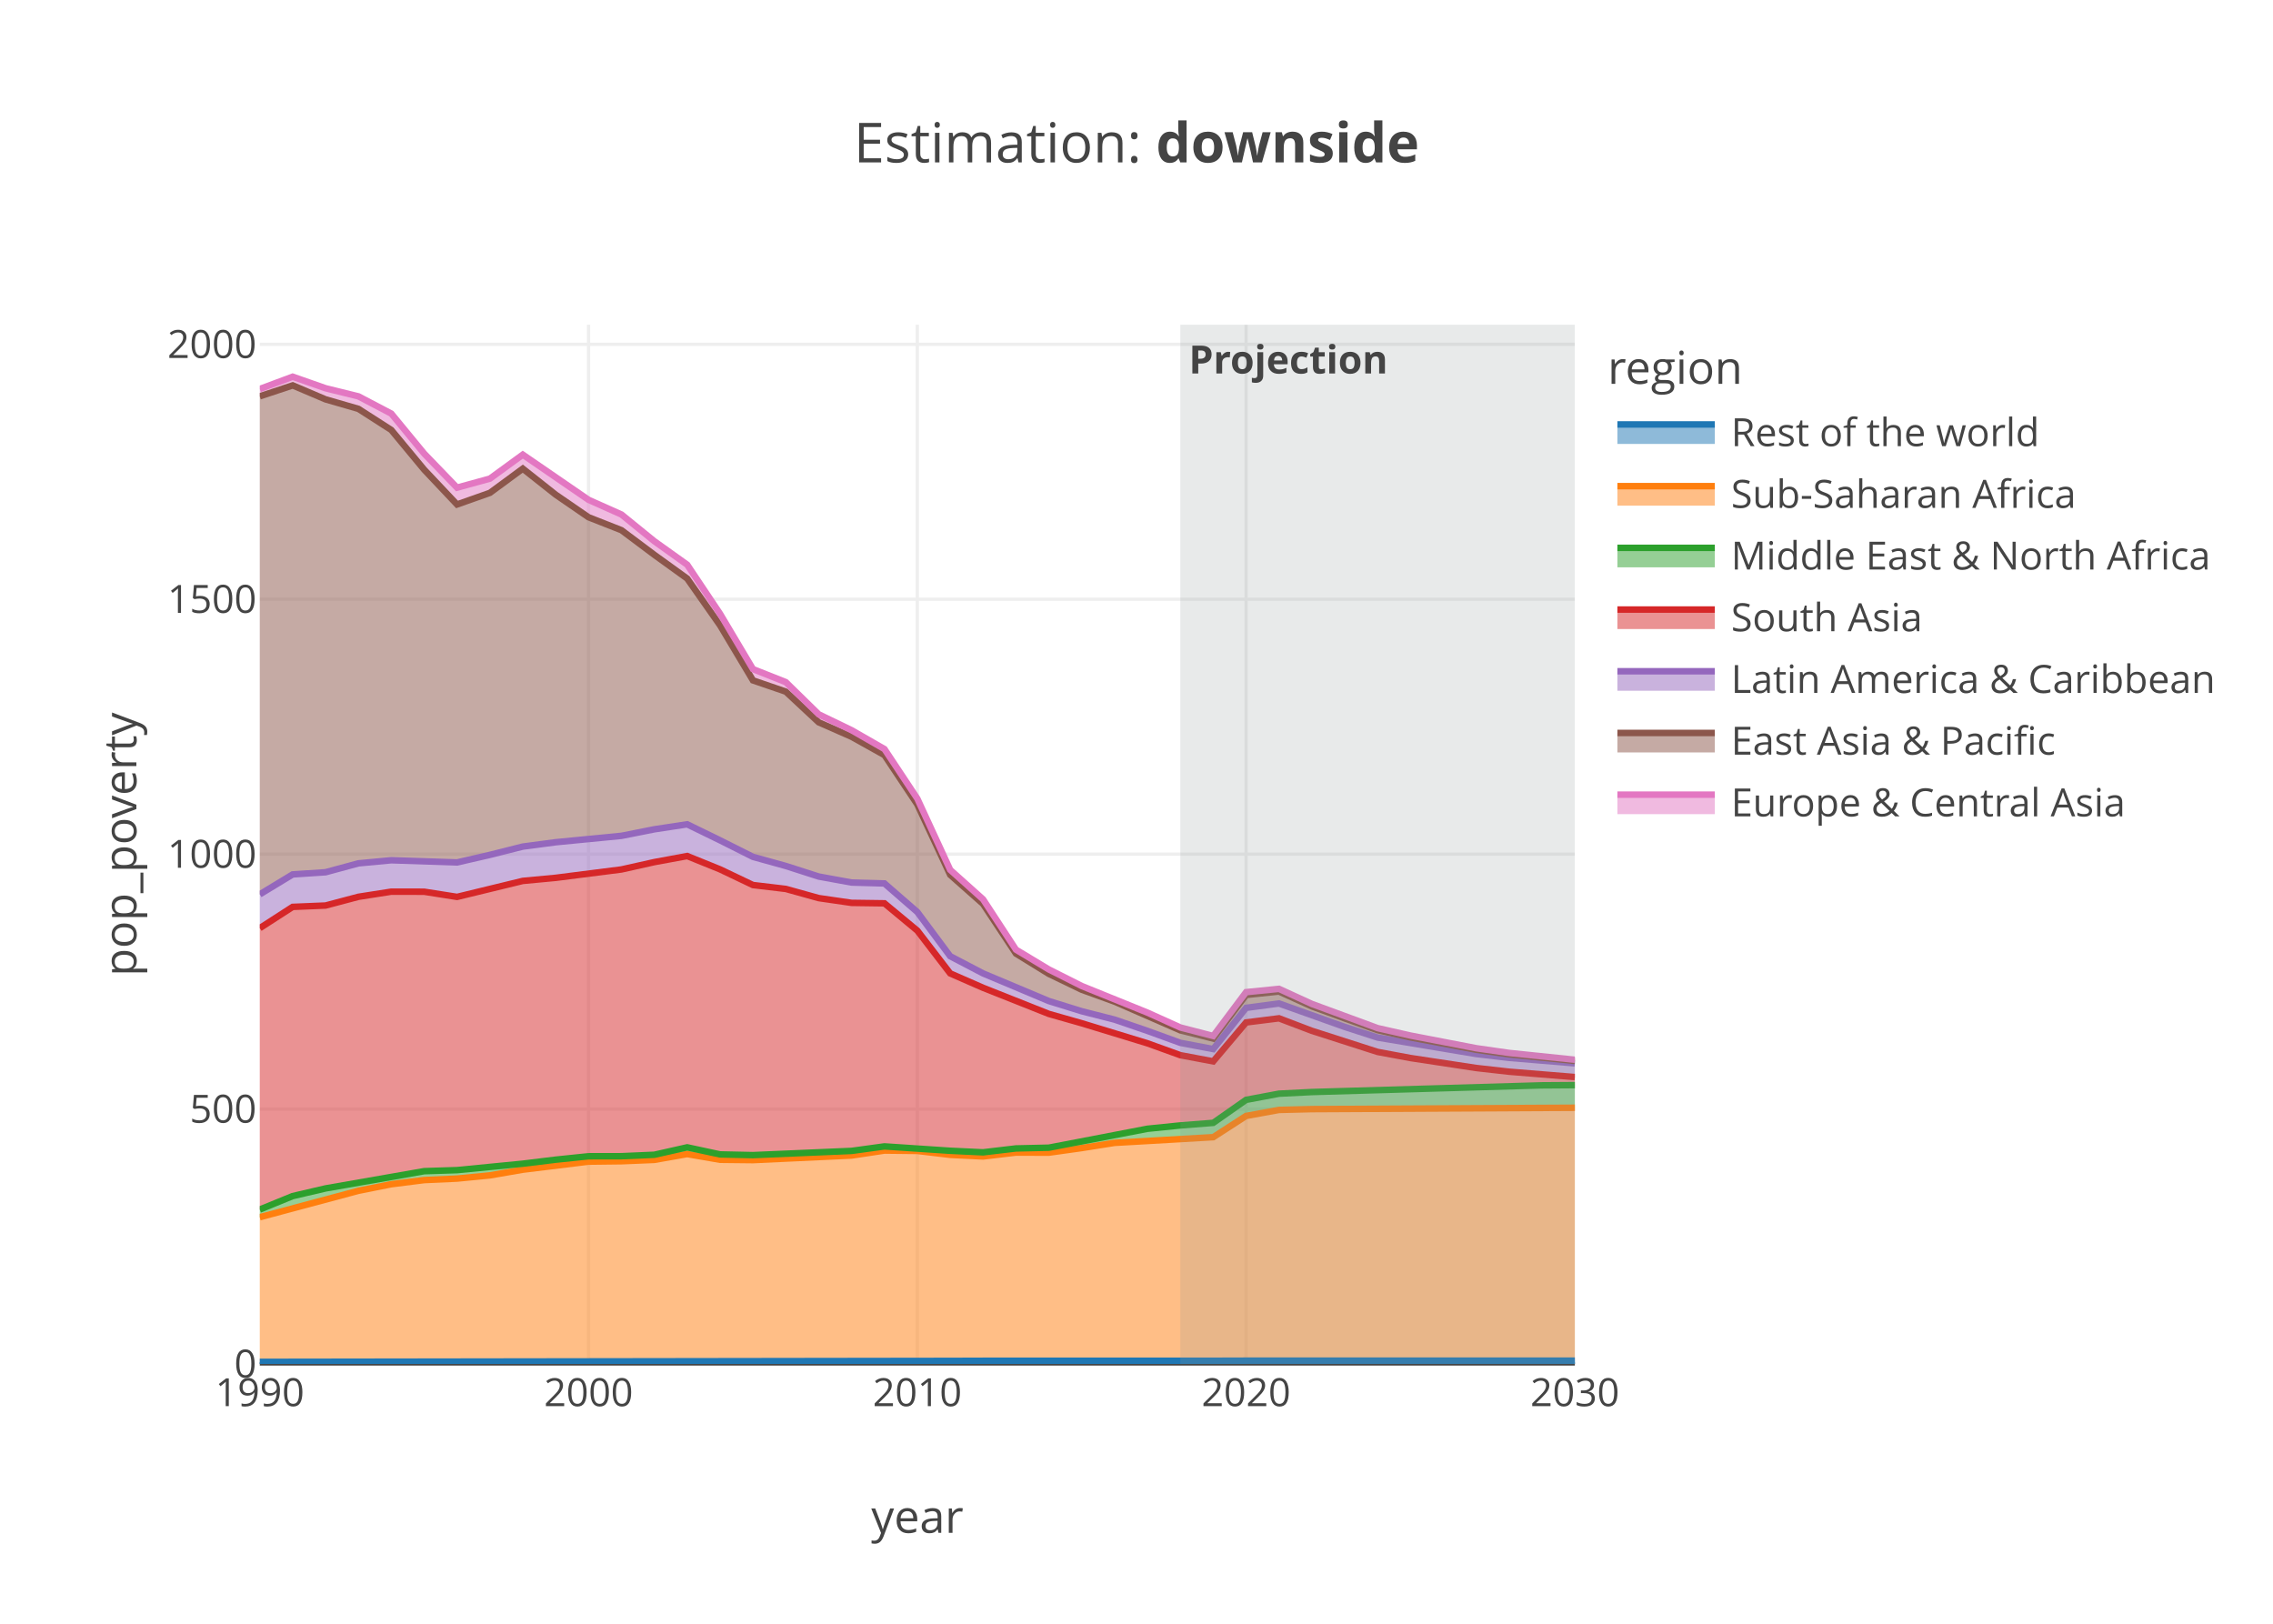
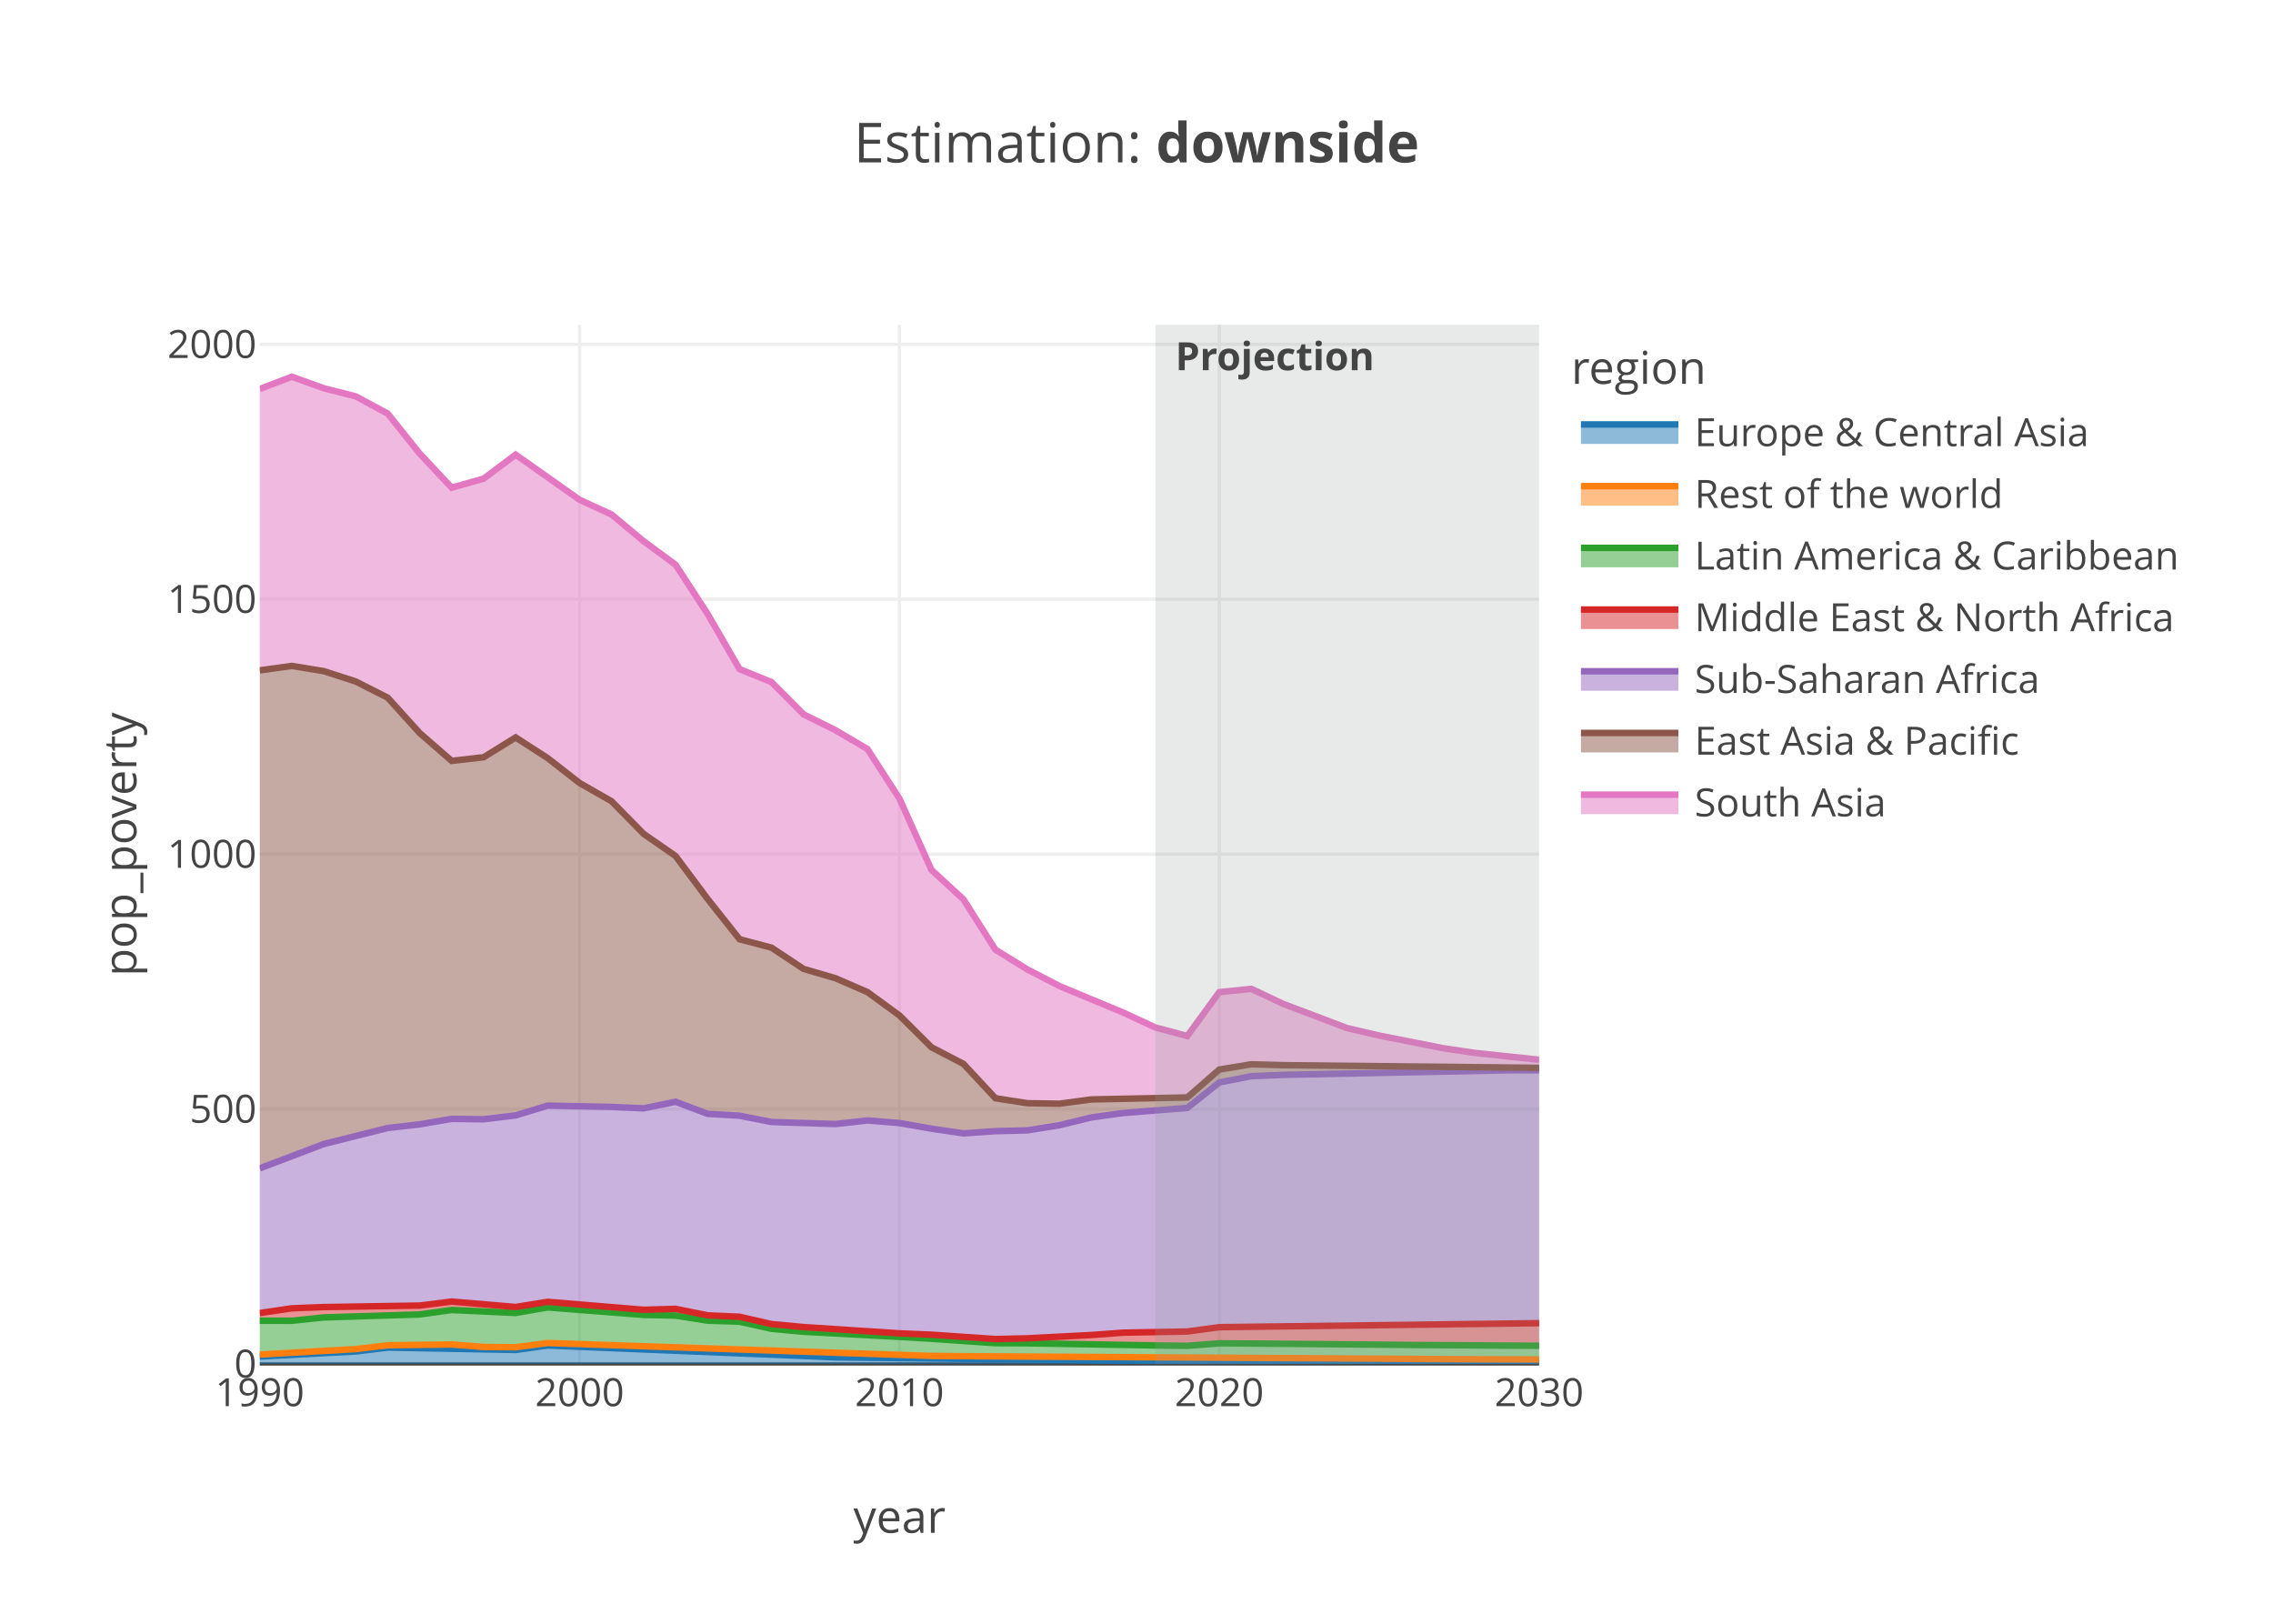
<svg xmlns="http://www.w3.org/2000/svg" class="main-svg" width="700" height="500" style="" viewBox="0 0 700 500">
  <rect x="0" y="0" width="700" height="500" style="fill: rgb(255, 255, 255); fill-opacity: 1;" />
-   <defs id="defs-14a0d3">
+   <defs id="defs-f37264">
    <g class="clips">
-       <clipPath id="clip14a0d3xyplot" class="plotclip">
-         <rect width="405" height="320" />
+       <clipPath id="clipf37264xyplot" class="plotclip">
+         <rect width="394" height="320" />
      </clipPath>
-       <clipPath class="axesclip" id="clip14a0d3x">
-         <rect x="80" y="0" width="405" height="500" />
+       <clipPath class="axesclip" id="clipf37264x">
+         <rect x="80" y="0" width="394" height="500" />
      </clipPath>
-       <clipPath class="axesclip" id="clip14a0d3y">
+       <clipPath class="axesclip" id="clipf37264y">
        <rect x="0" y="100" width="700" height="320" />
      </clipPath>
-       <clipPath class="axesclip" id="clip14a0d3xy">
-         <rect x="80" y="100" width="405" height="320" />
+       <clipPath class="axesclip" id="clipf37264xy">
+         <rect x="80" y="100" width="394" height="320" />
      </clipPath>
    </g>
    <g class="gradients" />
    <g class="patterns" />
  </defs>
  <g class="bglayer" />
  <g class="layer-below">
    <g class="imagelayer" />
    <g class="shapelayer" />
  </g>
  <g class="cartesianlayer">
    <g class="subplot xy">
      <g class="layer-subplot">
        <g class="shapelayer" />
        <g class="imagelayer" />
      </g>
-       <g class="minor-gridlayer">
-         <g class="x" />
-         <g class="y" />
-       </g>
      <g class="gridlayer">
        <g class="x">
-           <path class="xgrid crisp" transform="translate(181.25,0)" d="M0,100v320" style="stroke: rgb(238, 238, 238); stroke-opacity: 1; stroke-width: 1px;" />
-           <path class="xgrid crisp" transform="translate(282.5,0)" d="M0,100v320" style="stroke: rgb(238, 238, 238); stroke-opacity: 1; stroke-width: 1px;" />
-           <path class="xgrid crisp" transform="translate(383.75,0)" d="M0,100v320" style="stroke: rgb(238, 238, 238); stroke-opacity: 1; stroke-width: 1px;" />
+           <path class="xgrid crisp" transform="translate(178.5,0)" d="M0,100v320" style="stroke: rgb(238, 238, 238); stroke-opacity: 1; stroke-width: 1px;" />
+           <path class="xgrid crisp" transform="translate(277,0)" d="M0,100v320" style="stroke: rgb(238, 238, 238); stroke-opacity: 1; stroke-width: 1px;" />
+           <path class="xgrid crisp" transform="translate(375.5,0)" d="M0,100v320" style="stroke: rgb(238, 238, 238); stroke-opacity: 1; stroke-width: 1px;" />
        </g>
        <g class="y">
-           <path class="ygrid crisp" transform="translate(0,341.51)" d="M80,0h405" style="stroke: rgb(238, 238, 238); stroke-opacity: 1; stroke-width: 1px;" />
-           <path class="ygrid crisp" transform="translate(0,263.01)" d="M80,0h405" style="stroke: rgb(238, 238, 238); stroke-opacity: 1; stroke-width: 1px;" />
-           <path class="ygrid crisp" transform="translate(0,184.52)" d="M80,0h405" style="stroke: rgb(238, 238, 238); stroke-opacity: 1; stroke-width: 1px;" />
-           <path class="ygrid crisp" transform="translate(0,106.03)" d="M80,0h405" style="stroke: rgb(238, 238, 238); stroke-opacity: 1; stroke-width: 1px;" />
+           <path class="ygrid crisp" transform="translate(0,341.51)" d="M80,0h394" style="stroke: rgb(238, 238, 238); stroke-opacity: 1; stroke-width: 1px;" />
+           <path class="ygrid crisp" transform="translate(0,263.01)" d="M80,0h394" style="stroke: rgb(238, 238, 238); stroke-opacity: 1; stroke-width: 1px;" />
+           <path class="ygrid crisp" transform="translate(0,184.52)" d="M80,0h394" style="stroke: rgb(238, 238, 238); stroke-opacity: 1; stroke-width: 1px;" />
+           <path class="ygrid crisp" transform="translate(0,106.03)" d="M80,0h394" style="stroke: rgb(238, 238, 238); stroke-opacity: 1; stroke-width: 1px;" />
        </g>
      </g>
      <g class="zerolinelayer">
-         <path class="yzl zl crisp" transform="translate(0,420)" d="M80,0h405" style="stroke: rgb(68, 68, 68); stroke-opacity: 1; stroke-width: 1px;" />
+         <path class="yzl zl crisp" transform="translate(0,420)" d="M80,0h394" style="stroke: rgb(68, 68, 68); stroke-opacity: 1; stroke-width: 1px;" />
      </g>
      <path class="xlines-below" />
      <path class="ylines-below" />
      <g class="overlines-below" />
      <g class="xaxislayer-below" />
      <g class="yaxislayer-below" />
      <g class="overaxes-below" />
-       <g class="plot" transform="translate(80,100)" clip-path="url(#clip14a0d3xyplot)">
+       <g class="plot" transform="translate(80,100)" clip-path="url(#clipf37264xyplot)">
        <g class="scatterlayer mlayer">
-           <g class="trace scatter traced40f3a" style="stroke-miterlimit: 2;">
-             <g class="fills">
-               <g>
-                 <path class="js-fill" d="M405,320L0,320L0,319.36L212.63,319.06L222.75,319.03L293.63,319.02L303.75,318.99L405,318.99" style="fill: rgb(31, 119, 180); fill-opacity: 0.5; stroke-width: 0;" />
-               </g>
-               <g>
-                 <path class="js-fill" d="M0,274.81L30.38,266.68L40.5,264.66L50.63,263.38L60.75,262.92L70.88,261.93L81,260.18L101.25,257.7L111.38,257.58L121.5,257.16L131.63,255.37L141.75,257.12L151.88,257.23L182.25,255.82L192.38,254.29L202.5,254.4L212.63,255.61L222.75,256.11L232.88,254.91L243,254.94L253.13,253.52L263.25,251.92L273.38,251.34L293.63,250.17L303.75,243.63L313.88,241.78L324,241.53L405,241.11L405,318.99L303.75,318.99L293.63,319.02L222.75,319.03L212.63,319.06L0,319.36Z" style="fill: rgb(255, 127, 14); fill-opacity: 0.5; stroke-width: 0;" />
-               </g>
-             </g>
-             <g class="errorbars" />
-             <g class="lines">
-               <path class="js-line" d="M0,319.36L212.63,319.06L222.75,319.03L293.63,319.02L303.75,318.99L405,318.99" style="vector-effect: non-scaling-stroke; fill: none; stroke: rgb(31, 119, 180); stroke-opacity: 1; stroke-width: 2px; opacity: 1;" />
-             </g>
-             <g class="points" />
-             <g class="text" />
-           </g>
-           <g class="trace scatter trace20cfd9" style="stroke-miterlimit: 2;">
-             <g class="fills">
-               <g>
-                 <path class="js-fill" d="M0,272.45L10.13,268.31L20.25,265.95L50.63,260.64L60.75,260.32L81,258.34L91.13,257.1L101.25,256.05L111.38,256.03L121.5,255.59L131.63,253.3L141.75,255.48L151.88,255.7L182.25,254.4L192.38,253.01L212.63,254.36L222.75,254.84L232.88,253.64L243,253.41L273.38,247.58L283.5,246.55L293.63,245.76L303.75,238.68L313.88,236.78L324,236.27L394.88,234.21L405,234.14L405,241.11L324,241.53L313.88,241.78L303.75,243.63L293.63,250.17L273.38,251.34L263.25,251.92L253.13,253.52L243,254.94L232.88,254.91L222.75,256.11L212.63,255.61L202.5,254.4L192.38,254.29L182.25,255.82L151.88,257.23L141.75,257.12L131.63,255.37L121.5,257.16L111.38,257.58L101.25,257.7L81,260.18L70.88,261.93L60.75,262.92L50.63,263.38L40.5,264.66L30.38,266.68L0,274.81Z" style="fill: rgb(44, 160, 44); fill-opacity: 0.5; stroke-width: 0;" />
-               </g>
-             </g>
-             <g class="errorbars" />
-             <g class="lines">
-               <path class="js-line" d="M0,274.81L30.38,266.68L40.5,264.66L50.63,263.38L60.75,262.92L70.88,261.93L81,260.18L101.25,257.7L111.38,257.58L121.5,257.16L131.63,255.37L141.75,257.12L151.88,257.23L182.25,255.82L192.38,254.29L202.5,254.4L212.63,255.61L222.75,256.11L232.88,254.91L243,254.94L253.13,253.52L263.25,251.92L273.38,251.34L293.63,250.17L303.75,243.63L313.88,241.78L324,241.53L405,241.11" style="vector-effect: non-scaling-stroke; fill: none; stroke: rgb(255, 127, 14); stroke-opacity: 1; stroke-width: 2px; opacity: 1;" />
-             </g>
-             <g class="points" />
-             <g class="text" />
-           </g>
-           <g class="trace scatter trace7a90d8" style="stroke-miterlimit: 2;">
-             <g class="fills">
-               <g>
-                 <path class="js-fill" d="M0,185.8L10.13,179.26L20.25,178.84L30.38,176.15L40.5,174.57L50.63,174.59L60.75,176.18L81,171.26L91.13,170.31L111.38,167.73L121.5,165.47L131.63,163.6L141.75,167.7L151.88,172.53L162,173.73L172.13,176.55L182.25,178.02L192.38,178.16L202.5,186.56L212.63,199.74L222.75,204.17L243,212.21L253.13,215.09L273.38,221.27L283.5,224.92L293.63,226.83L303.75,214.84L313.88,213.57L324,217.42L344.25,223.92L354.38,225.8L374.63,228.87L384.75,230.01L405,231.66L405,234.14L394.88,234.21L324,236.27L313.88,236.78L303.75,238.68L293.63,245.76L283.5,246.55L273.38,247.58L243,253.41L232.88,253.64L222.75,254.84L212.63,254.36L192.38,253.01L182.25,254.4L151.88,255.7L141.75,255.48L131.63,253.3L121.5,255.59L111.38,256.03L101.25,256.05L91.13,257.1L81,258.34L60.75,260.32L50.63,260.64L20.25,265.95L10.13,268.31L0,272.45Z" style="fill: rgb(214, 39, 40); fill-opacity: 0.5; stroke-width: 0;" />
-               </g>
-             </g>
-             <g class="errorbars" />
-             <g class="lines">
-               <path class="js-line" d="M0,272.45L10.13,268.31L20.25,265.95L50.63,260.64L60.75,260.32L81,258.34L91.13,257.1L101.25,256.05L111.38,256.03L121.5,255.59L131.63,253.3L141.75,255.48L151.88,255.7L182.25,254.4L192.38,253.01L212.63,254.36L222.75,254.84L232.88,253.64L243,253.41L273.38,247.58L283.5,246.55L293.63,245.76L303.75,238.68L313.88,236.78L324,236.27L394.88,234.21L405,234.14" style="vector-effect: non-scaling-stroke; fill: none; stroke: rgb(44, 160, 44); stroke-opacity: 1; stroke-width: 2px; opacity: 1;" />
-             </g>
-             <g class="points" />
-             <g class="text" />
-           </g>
-           <g class="trace scatter trace86ebfb" style="stroke-miterlimit: 2;">
-             <g class="fills">
-               <g>
-                 <path class="js-fill" d="M0,175.4L10.13,169.26L20.25,168.59L30.38,165.85L40.5,164.9L60.75,165.57L70.88,163.24L81,160.69L91.13,159.35L111.38,157.38L121.5,155.37L131.63,153.83L141.75,158.76L151.88,163.85L162,166.66L172.13,169.91L182.25,171.76L192.38,172.04L202.5,180.84L212.63,194.45L222.75,199.74L243,208.25L253.13,211.39L263.25,213.97L273.38,217.44L283.5,221.12L293.63,223.04L303.75,210.35L313.88,209L334.13,216.22L344.25,219.49L374.63,224.56L384.75,225.75L405,227.44L405,231.66L384.75,230.01L374.63,228.87L354.38,225.8L344.25,223.92L324,217.42L313.88,213.57L303.75,214.84L293.63,226.83L283.5,224.92L273.38,221.27L253.13,215.09L243,212.21L222.75,204.17L212.63,199.74L202.5,186.56L192.38,178.16L182.25,178.02L172.13,176.55L162,173.73L151.88,172.53L141.75,167.7L131.63,163.6L121.5,165.47L111.38,167.73L91.13,170.31L81,171.26L60.75,176.18L50.63,174.59L40.5,174.57L30.38,176.15L20.25,178.84L10.13,179.26L0,185.8Z" style="fill: rgb(148, 103, 189); fill-opacity: 0.5; stroke-width: 0;" />
-               </g>
-             </g>
-             <g class="errorbars" />
-             <g class="lines">
-               <path class="js-line" d="M0,185.8L10.13,179.26L20.25,178.84L30.38,176.15L40.5,174.57L50.63,174.59L60.75,176.18L81,171.26L91.13,170.31L111.38,167.73L121.5,165.47L131.63,163.6L141.75,167.7L151.88,172.53L162,173.73L172.13,176.55L182.25,178.02L192.38,178.16L202.5,186.56L212.63,199.74L222.75,204.17L243,212.21L253.13,215.09L273.38,221.27L283.5,224.92L293.63,226.83L303.75,214.84L313.88,213.57L324,217.42L344.25,223.92L354.38,225.8L374.63,228.87L384.75,230.01L405,231.66" style="vector-effect: non-scaling-stroke; fill: none; stroke: rgb(214, 39, 40); stroke-opacity: 1; stroke-width: 2px; opacity: 1;" />
-             </g>
-             <g class="points" />
-             <g class="text" />
-           </g>
-           <g class="trace scatter traceb526f3" style="stroke-miterlimit: 2;">
-             <g class="fills">
-               <g>
-                 <path class="js-fill" d="M0,22.04L10.13,18.67L20.25,22.97L30.38,25.9L40.5,32.4L50.63,44.62L60.75,55.34L70.88,51.76L81,44.31L91.13,52.32L101.25,59.28L111.38,63.26L121.5,70.84L131.63,78.15L141.75,92.56L151.88,109.51L162,112.98L172.13,122.42L182.25,126.87L192.38,132.52L202.5,147.7L212.63,169.39L222.75,178.35L232.88,193.64L243,199.88L253.13,204.76L263.25,208.43L283.5,217.27L293.63,219.81L303.75,206.38L313.88,205.32L324,209.9L334.13,213.6L344.25,217.22L354.38,219.45L374.63,223.26L384.75,224.67L405,226.7L405,227.44L384.75,225.75L374.63,224.56L344.25,219.49L334.13,216.22L313.88,209L303.75,210.35L293.63,223.04L283.5,221.12L273.38,217.44L263.25,213.97L253.13,211.39L243,208.25L222.75,199.74L212.63,194.45L202.5,180.84L192.38,172.04L182.25,171.76L172.13,169.91L162,166.66L151.88,163.85L141.75,158.76L131.63,153.83L121.5,155.37L111.38,157.38L91.13,159.35L81,160.69L70.88,163.24L60.75,165.57L40.5,164.9L30.38,165.85L20.25,168.59L10.13,169.26L0,175.4Z" style="fill: rgb(140, 86, 75); fill-opacity: 0.5; stroke-width: 0;" />
-               </g>
-             </g>
-             <g class="errorbars" />
-             <g class="lines">
-               <path class="js-line" d="M0,175.4L10.13,169.26L20.25,168.59L30.38,165.85L40.5,164.9L60.75,165.57L70.88,163.24L81,160.69L91.13,159.35L111.38,157.38L121.5,155.37L131.63,153.83L141.75,158.76L151.88,163.85L162,166.66L172.13,169.91L182.25,171.76L192.38,172.04L202.5,180.84L212.63,194.45L222.75,199.74L243,208.25L253.13,211.39L263.25,213.97L273.38,217.44L283.5,221.12L293.63,223.04L303.75,210.35L313.88,209L334.13,216.22L344.25,219.49L374.63,224.56L384.75,225.75L405,227.44" style="vector-effect: non-scaling-stroke; fill: none; stroke: rgb(148, 103, 189); stroke-opacity: 1; stroke-width: 2px; opacity: 1;" />
-             </g>
-             <g class="points" />
-             <g class="text" />
-           </g>
-           <g class="trace scatter trace083db4" style="stroke-miterlimit: 2;">
-             <g class="fills">
-               <g>
-                 <path class="js-fill" d="M0,19.78L10.13,16L20.25,19.55L30.38,22.05L40.5,27.36L50.63,39.67L60.75,50.16L70.88,47.38L81,40L101.25,53.91L111.38,58.43L121.5,66.65L131.63,73.89L141.75,89.01L151.88,106.04L162,110.05L172.13,119.96L182.25,124.85L192.38,130.66L202.5,145.92L212.63,167.86L222.75,176.93L232.88,192.43L243,198.52L253.13,203.62L273.38,211.82L283.5,216.39L293.63,219.01L303.75,205.51L313.88,204.5L324,209.14L344.25,216.59L354.38,218.88L374.63,222.78L384.75,224.23L405,226.33L405,226.7L384.75,224.67L374.63,223.26L354.38,219.45L344.25,217.22L334.13,213.6L324,209.9L313.88,205.32L303.75,206.38L293.63,219.81L283.5,217.27L263.25,208.43L253.13,204.76L243,199.88L232.88,193.64L222.75,178.35L212.63,169.39L202.5,147.7L192.38,132.52L182.25,126.87L172.13,122.42L162,112.98L151.88,109.51L141.75,92.56L131.63,78.15L121.5,70.84L111.38,63.26L101.25,59.28L91.13,52.32L81,44.31L70.88,51.76L60.75,55.34L50.63,44.62L40.5,32.4L30.38,25.9L20.25,22.97L10.13,18.67L0,22.04Z" style="fill: rgb(227, 119, 194); fill-opacity: 0.5; stroke-width: 0;" />
-               </g>
-             </g>
-             <g class="errorbars" />
-             <g class="lines">
-               <path class="js-line" d="M0,22.04L10.13,18.67L20.25,22.97L30.38,25.9L40.5,32.4L50.63,44.62L60.75,55.34L70.88,51.76L81,44.31L91.13,52.32L101.25,59.28L111.38,63.26L121.5,70.84L131.63,78.15L141.75,92.56L151.88,109.51L162,112.98L172.13,122.42L182.25,126.87L192.38,132.52L202.5,147.7L212.63,169.39L222.75,178.35L232.88,193.64L243,199.88L253.13,204.76L263.25,208.43L283.5,217.27L293.63,219.81L303.75,206.38L313.88,205.32L324,209.9L334.13,213.6L344.25,217.22L354.38,219.45L374.63,223.26L384.75,224.67L405,226.7" style="vector-effect: non-scaling-stroke; fill: none; stroke: rgb(140, 86, 75); stroke-opacity: 1; stroke-width: 2px; opacity: 1;" />
-             </g>
-             <g class="points" />
-             <g class="text" />
-           </g>
-           <g class="trace scatter trace5285c0" style="stroke-miterlimit: 2;">
+           <g class="trace scatter trace400897" style="stroke-miterlimit: 2;">
+             <g class="fills">
+               <g>
+                 <path class="js-fill" d="M394,320L0,320L0,317.73L29.55,316.15L39.4,314.96L78.8,315.69L88.65,314.32L167.45,317.54L177.3,317.98L285.65,319.2L295.5,319.14L394,319.63" style="fill: rgb(31, 119, 180); fill-opacity: 0.5; stroke-width: 0;" />
+               </g>
+               <g>
+                 <path class="js-fill" d="M0,317.1L29.55,315.43L39.4,314.25L59.1,314L68.95,314.77L78.8,314.86L88.65,313.55L206.85,317.53L216.7,317.61L364.45,318.51L374.3,318.56L394,318.62L394,319.63L295.5,319.14L285.65,319.2L177.3,317.98L167.45,317.54L88.65,314.32L78.8,315.69L39.4,314.96L29.55,316.15L0,317.73Z" style="fill: rgb(255, 127, 14); fill-opacity: 0.5; stroke-width: 0;" />
+               </g>
+             </g>
+             <g class="errorbars" />
+             <g class="lines">
+               <path class="js-line" d="M0,317.73L29.55,316.15L39.4,314.96L78.8,315.69L88.65,314.32L167.45,317.54L177.3,317.98L285.65,319.2L295.5,319.14L394,319.63" style="vector-effect: non-scaling-stroke; fill: none; stroke: rgb(31, 119, 180); stroke-opacity: 1; stroke-width: 2px; opacity: 1;" />
+             </g>
+             <g class="points" />
+             <g class="text" />
+           </g>
+           <g class="trace scatter tracec67ece" style="stroke-miterlimit: 2;">
+             <g class="fills">
+               <g>
+                 <path class="js-fill" d="M0,306.69L9.85,306.71L19.7,305.67L49.25,304.76L59.1,303.39L78.8,304.3L88.65,302.59L118.2,304.9L128.05,305.11L137.9,306.67L147.75,306.99L157.6,309.18L167.45,310.09L197,311.67L206.85,312.24L226.55,313.61L236.4,313.65L265.95,314.13L275.8,314.3L285.65,314.42L295.5,313.64L344.75,314.05L354.6,314.16L394,314.4L394,318.62L374.3,318.56L364.45,318.51L216.7,317.61L206.85,317.53L88.65,313.55L78.8,314.86L68.95,314.77L59.1,314L39.4,314.25L29.55,315.43L0,317.1Z" style="fill: rgb(44, 160, 44); fill-opacity: 0.5; stroke-width: 0;" />
+               </g>
+             </g>
+             <g class="errorbars" />
+             <g class="lines">
+               <path class="js-line" d="M0,317.1L29.55,315.43L39.4,314.25L59.1,314L68.95,314.77L78.8,314.86L88.65,313.55L206.85,317.53L216.7,317.61L364.45,318.51L374.3,318.56L394,318.62" style="vector-effect: non-scaling-stroke; fill: none; stroke: rgb(255, 127, 14); stroke-opacity: 1; stroke-width: 2px; opacity: 1;" />
+             </g>
+             <g class="points" />
+             <g class="text" />
+           </g>
+           <g class="trace scatter trace76823f" style="stroke-miterlimit: 2;">
+             <g class="fills">
+               <g>
+                 <path class="js-fill" d="M0,304.33L9.85,302.87L19.7,302.49L49.25,302.02L59.1,300.79L78.8,302.46L88.65,300.87L118.2,303.32L128.05,303.04L137.9,305.03L147.75,305.47L157.6,307.73L167.45,308.64L197,310.58L206.85,310.99L226.55,312.34L236.4,312.11L256.1,311.09L265.95,310.36L285.65,310.01L295.5,308.68L394,307.44L394,314.4L354.6,314.16L344.75,314.05L295.5,313.64L285.65,314.42L275.8,314.3L265.95,314.13L236.4,313.65L226.55,313.61L206.85,312.24L197,311.67L167.45,310.09L157.6,309.18L147.75,306.99L137.9,306.67L128.05,305.11L118.2,304.9L88.65,302.59L78.8,304.3L59.1,303.39L49.25,304.76L19.7,305.67L9.85,306.71L0,306.69Z" style="fill: rgb(214, 39, 40); fill-opacity: 0.5; stroke-width: 0;" />
+               </g>
+             </g>
+             <g class="errorbars" />
+             <g class="lines">
+               <path class="js-line" d="M0,306.69L9.85,306.71L19.7,305.67L49.25,304.76L59.1,303.39L78.8,304.3L88.65,302.59L118.2,304.9L128.05,305.11L137.9,306.67L147.75,306.99L157.6,309.18L167.45,310.09L197,311.67L206.85,312.24L226.55,313.61L236.4,313.65L265.95,314.13L275.8,314.3L285.65,314.42L295.5,313.64L344.75,314.05L354.6,314.16L394,314.4" style="vector-effect: non-scaling-stroke; fill: none; stroke: rgb(44, 160, 44); stroke-opacity: 1; stroke-width: 2px; opacity: 1;" />
+             </g>
+             <g class="points" />
+             <g class="text" />
+           </g>
+           <g class="trace scatter traceceaa59" style="stroke-miterlimit: 2;">
+             <g class="fills">
+               <g>
+                 <path class="js-fill" d="M0,259.77L19.7,252.28L29.55,249.81L39.4,247.35L49.25,246.22L59.1,244.53L68.95,244.65L78.8,243.47L88.65,240.46L108.35,240.85L118.2,241.29L128.05,239.26L137.9,242.98L147.75,243.56L157.6,245.5L177.3,246.12L187.15,245.02L197,245.82L206.85,247.55L216.7,249L226.55,248.32L236.4,248.08L246.25,246.5L256.1,244.09L265.95,242.73L285.65,241.17L295.5,233.32L305.35,231.39L315.2,230.99L384.15,229.58L394,229.56L394,307.44L295.5,308.68L285.65,310.01L265.95,310.36L256.1,311.09L236.4,312.11L226.55,312.34L206.85,310.99L197,310.58L167.45,308.64L157.6,307.73L147.75,305.47L137.9,305.03L128.05,303.04L118.2,303.32L88.65,300.87L78.8,302.46L59.1,300.79L49.25,302.02L19.7,302.49L9.85,302.87L0,304.33Z" style="fill: rgb(148, 103, 189); fill-opacity: 0.5; stroke-width: 0;" />
+               </g>
+             </g>
+             <g class="errorbars" />
+             <g class="lines">
+               <path class="js-line" d="M0,304.33L9.85,302.87L19.7,302.49L49.25,302.02L59.1,300.79L78.8,302.46L88.65,300.87L118.2,303.32L128.05,303.04L137.9,305.03L147.75,305.47L157.6,307.73L167.45,308.64L197,310.58L206.85,310.99L226.55,312.34L236.4,312.11L256.1,311.09L265.95,310.36L285.65,310.01L295.5,308.68L394,307.44" style="vector-effect: non-scaling-stroke; fill: none; stroke: rgb(214, 39, 40); stroke-opacity: 1; stroke-width: 2px; opacity: 1;" />
+             </g>
+             <g class="points" />
+             <g class="text" />
+           </g>
+           <g class="trace scatter trace998703" style="stroke-miterlimit: 2;">
+             <g class="fills">
+               <g>
+                 <path class="js-fill" d="M0,106.42L9.85,105.06L19.7,106.66L29.55,109.85L39.4,114.84L49.25,125.72L59.1,134.3L68.95,133.17L78.8,127.08L88.65,133.43L98.5,141.12L108.35,146.74L118.2,156.76L128.05,163.59L137.9,176.79L147.75,189.21L157.6,191.82L167.45,198.34L177.3,201.23L187.15,205.5L197,212.68L206.85,222.48L216.7,227.6L226.55,238.17L236.4,239.71L246.25,239.87L256.1,238.55L285.65,237.94L295.5,229.35L305.35,227.72L315.2,228L394,228.82L394,229.56L384.15,229.58L315.2,230.99L305.35,231.39L295.5,233.32L285.65,241.17L265.95,242.73L256.1,244.09L246.25,246.5L236.4,248.08L226.55,248.32L216.7,249L206.85,247.55L197,245.82L187.15,245.02L177.3,246.12L157.6,245.5L147.75,243.56L137.9,242.98L128.05,239.26L118.2,241.29L108.35,240.85L88.65,240.46L78.8,243.47L68.95,244.65L59.1,244.53L49.25,246.22L39.4,247.35L29.55,249.81L19.7,252.28L0,259.77Z" style="fill: rgb(140, 86, 75); fill-opacity: 0.5; stroke-width: 0;" />
+               </g>
+             </g>
+             <g class="errorbars" />
+             <g class="lines">
+               <path class="js-line" d="M0,259.77L19.7,252.28L29.55,249.81L39.4,247.35L49.25,246.22L59.1,244.53L68.95,244.65L78.8,243.47L88.65,240.46L108.35,240.85L118.2,241.29L128.05,239.26L137.9,242.98L147.75,243.56L157.6,245.5L177.3,246.12L187.15,245.02L197,245.82L206.85,247.55L216.7,249L226.55,248.32L236.4,248.08L246.25,246.5L256.1,244.09L265.95,242.73L285.65,241.17L295.5,233.32L305.35,231.39L315.2,230.99L384.15,229.58L394,229.56" style="vector-effect: non-scaling-stroke; fill: none; stroke: rgb(148, 103, 189); stroke-opacity: 1; stroke-width: 2px; opacity: 1;" />
+             </g>
+             <g class="points" />
+             <g class="text" />
+           </g>
+           <g class="trace scatter trace03c21b" style="stroke-miterlimit: 2;">
+             <g class="fills">
+               <g>
+                 <path class="js-fill" d="M0,19.78L9.85,16L19.7,19.55L29.55,22.05L39.4,27.36L49.25,39.67L59.1,50.16L68.95,47.38L78.8,40L98.5,53.91L108.35,58.43L118.2,66.65L128.05,73.89L137.9,89.01L147.75,106.04L157.6,110.05L167.45,119.96L177.3,124.85L187.15,130.66L197,145.92L206.85,167.86L216.7,176.93L226.55,192.43L236.4,198.52L246.25,203.62L265.95,211.82L275.8,216.39L285.65,219.01L295.5,205.51L305.35,204.5L315.2,209.14L334.9,216.59L344.75,218.88L364.45,222.78L374.3,224.23L394,226.33L394,228.82L315.2,228L305.35,227.72L295.5,229.35L285.65,237.94L256.1,238.55L246.25,239.87L236.4,239.71L226.55,238.17L216.7,227.6L206.85,222.48L197,212.68L187.15,205.5L177.3,201.23L167.45,198.34L157.6,191.82L147.75,189.21L137.9,176.79L128.05,163.59L118.2,156.76L108.35,146.74L98.5,141.12L88.65,133.43L78.8,127.08L68.95,133.17L59.1,134.3L49.25,125.72L39.4,114.84L29.55,109.85L19.7,106.66L9.85,105.06L0,106.42Z" style="fill: rgb(227, 119, 194); fill-opacity: 0.5; stroke-width: 0;" />
+               </g>
+             </g>
+             <g class="errorbars" />
+             <g class="lines">
+               <path class="js-line" d="M0,106.42L9.85,105.06L19.7,106.66L29.55,109.85L39.4,114.84L49.25,125.72L59.1,134.3L68.95,133.17L78.8,127.08L88.65,133.43L98.5,141.12L108.35,146.74L118.2,156.76L128.05,163.59L137.9,176.79L147.75,189.21L157.6,191.82L167.45,198.34L177.3,201.23L187.15,205.5L197,212.68L206.85,222.48L216.7,227.6L226.55,238.17L236.4,239.71L246.25,239.87L256.1,238.55L285.65,237.94L295.5,229.35L305.35,227.72L315.2,228L394,228.82" style="vector-effect: non-scaling-stroke; fill: none; stroke: rgb(140, 86, 75); stroke-opacity: 1; stroke-width: 2px; opacity: 1;" />
+             </g>
+             <g class="points" />
+             <g class="text" />
+           </g>
+           <g class="trace scatter trace2d3dcc" style="stroke-miterlimit: 2;">
            <g class="fills" />
            <g class="errorbars" />
            <g class="lines">
-               <path class="js-line" d="M0,19.78L10.13,16L20.25,19.55L30.38,22.05L40.5,27.36L50.63,39.67L60.75,50.16L70.88,47.38L81,40L101.25,53.91L111.38,58.43L121.5,66.65L131.63,73.89L141.75,89.01L151.88,106.04L162,110.05L172.13,119.96L182.25,124.85L192.38,130.66L202.5,145.92L212.63,167.86L222.75,176.93L232.88,192.43L243,198.52L253.13,203.62L273.38,211.82L283.5,216.39L293.63,219.01L303.75,205.51L313.88,204.5L324,209.14L344.25,216.59L354.38,218.88L374.63,222.78L384.75,224.23L405,226.33" style="vector-effect: non-scaling-stroke; fill: none; stroke: rgb(227, 119, 194); stroke-opacity: 1; stroke-width: 2px; opacity: 1;" />
+               <path class="js-line" d="M0,19.78L9.85,16L19.7,19.55L29.55,22.05L39.4,27.36L49.25,39.67L59.1,50.16L68.95,47.38L78.8,40L98.5,53.91L108.35,58.43L118.2,66.65L128.05,73.89L137.9,89.01L147.75,106.04L157.6,110.05L167.45,119.96L177.3,124.85L187.15,130.66L197,145.92L206.85,167.86L216.7,176.93L226.55,192.43L236.4,198.52L246.25,203.62L265.95,211.82L275.8,216.39L285.65,219.01L295.5,205.51L305.35,204.5L315.2,209.14L334.9,216.59L344.75,218.88L364.45,222.78L374.3,224.23L394,226.33" style="vector-effect: non-scaling-stroke; fill: none; stroke: rgb(227, 119, 194); stroke-opacity: 1; stroke-width: 2px; opacity: 1;" />
            </g>
            <g class="points" />
            <g class="text" />
          </g>
        </g>
      </g>
      <g class="overplot" />
      <path class="xlines-above crisp" d="M0,0" style="fill: none;" />
      <path class="ylines-above crisp" d="M0,0" style="fill: none;" />
      <g class="overlines-above" />
      <g class="xaxislayer-above">
        <g class="xtick">
          <text text-anchor="middle" x="0" y="433" transform="translate(80,0)" style="font-family: 'Open Sans', verdana, arial, sans-serif; font-size: 12px; fill: rgb(68, 68, 68); fill-opacity: 1; white-space: pre; opacity: 1;">1990</text>
        </g>
        <g class="xtick">
-           <text text-anchor="middle" x="0" y="433" style="font-family: 'Open Sans', verdana, arial, sans-serif; font-size: 12px; fill: rgb(68, 68, 68); fill-opacity: 1; white-space: pre; opacity: 1;" transform="translate(181.25,0)">2000</text>
-         </g>
-         <g class="xtick">
-           <text text-anchor="middle" x="0" y="433" style="font-family: 'Open Sans', verdana, arial, sans-serif; font-size: 12px; fill: rgb(68, 68, 68); fill-opacity: 1; white-space: pre; opacity: 1;" transform="translate(282.5,0)">2010</text>
-         </g>
-         <g class="xtick">
-           <text text-anchor="middle" x="0" y="433" style="font-family: 'Open Sans', verdana, arial, sans-serif; font-size: 12px; fill: rgb(68, 68, 68); fill-opacity: 1; white-space: pre; opacity: 1;" transform="translate(383.75,0)">2020</text>
-         </g>
-         <g class="xtick">
-           <text text-anchor="middle" x="0" y="433" style="font-family: 'Open Sans', verdana, arial, sans-serif; font-size: 12px; fill: rgb(68, 68, 68); fill-opacity: 1; white-space: pre; opacity: 1;" transform="translate(485,0)">2030</text>
+           <text text-anchor="middle" x="0" y="433" style="font-family: 'Open Sans', verdana, arial, sans-serif; font-size: 12px; fill: rgb(68, 68, 68); fill-opacity: 1; white-space: pre; opacity: 1;" transform="translate(178.5,0)">2000</text>
+         </g>
+         <g class="xtick">
+           <text text-anchor="middle" x="0" y="433" style="font-family: 'Open Sans', verdana, arial, sans-serif; font-size: 12px; fill: rgb(68, 68, 68); fill-opacity: 1; white-space: pre; opacity: 1;" transform="translate(277,0)">2010</text>
+         </g>
+         <g class="xtick">
+           <text text-anchor="middle" x="0" y="433" style="font-family: 'Open Sans', verdana, arial, sans-serif; font-size: 12px; fill: rgb(68, 68, 68); fill-opacity: 1; white-space: pre; opacity: 1;" transform="translate(375.5,0)">2020</text>
+         </g>
+         <g class="xtick">
+           <text text-anchor="middle" x="0" y="433" style="font-family: 'Open Sans', verdana, arial, sans-serif; font-size: 12px; fill: rgb(68, 68, 68); fill-opacity: 1; white-space: pre; opacity: 1;" transform="translate(474,0)">2030</text>
        </g>
      </g>
      <g class="yaxislayer-above">
        <g class="ytick">
          <text text-anchor="end" x="79" y="4.2" transform="translate(0,420)" style="font-family: 'Open Sans', verdana, arial, sans-serif; font-size: 12px; fill: rgb(68, 68, 68); fill-opacity: 1; white-space: pre; opacity: 1;">0</text>
        </g>
        <g class="ytick">
          <text text-anchor="end" x="79" y="4.2" style="font-family: 'Open Sans', verdana, arial, sans-serif; font-size: 12px; fill: rgb(68, 68, 68); fill-opacity: 1; white-space: pre; opacity: 1;" transform="translate(0,341.51)">500</text>
        </g>
        <g class="ytick">
          <text text-anchor="end" x="79" y="4.2" style="font-family: 'Open Sans', verdana, arial, sans-serif; font-size: 12px; fill: rgb(68, 68, 68); fill-opacity: 1; white-space: pre; opacity: 1;" transform="translate(0,263.01)">1000</text>
        </g>
        <g class="ytick">
          <text text-anchor="end" x="79" y="4.2" style="font-family: 'Open Sans', verdana, arial, sans-serif; font-size: 12px; fill: rgb(68, 68, 68); fill-opacity: 1; white-space: pre; opacity: 1;" transform="translate(0,184.52)">1500</text>
        </g>
        <g class="ytick">
          <text text-anchor="end" x="79" y="4.2" style="font-family: 'Open Sans', verdana, arial, sans-serif; font-size: 12px; fill: rgb(68, 68, 68); fill-opacity: 1; white-space: pre; opacity: 1;" transform="translate(0,106.03)">2000</text>
        </g>
      </g>
      <g class="overaxes-above" />
    </g>
  </g>
  <g class="polarlayer" />
  <g class="smithlayer" />
  <g class="ternarylayer" />
  <g class="geolayer" />
  <g class="funnelarealayer" />
  <g class="pielayer" />
  <g class="iciclelayer" />
  <g class="treemaplayer" />
  <g class="sunburstlayer" />
  <g class="glimages" />
-   <defs id="topdefs-14a0d3">
+   <defs id="topdefs-f37264">
    <g class="clips" />
-     <clipPath id="legend14a0d3">
-       <rect width="195" height="162" x="0" y="0" />
+     <clipPath id="legendf37264">
+       <rect width="206" height="162" x="0" y="0" />
    </clipPath>
  </defs>
  <g class="layer-above">
    <g class="imagelayer" />
    <g class="shapelayer">
-       <path data-index="0" fill-rule="evenodd" d="M363.5,420H485V100H363.5Z" clip-path="url(#clip14a0d3x)" style="opacity: 0.2; stroke: rgb(0, 0, 0); stroke-opacity: 0; fill: rgb(139, 149, 152); fill-opacity: 1; stroke-width: 0px;" />
+       <path data-index="0" fill-rule="evenodd" d="M355.8,420H474V100H355.8Z" clip-path="url(#clipf37264x)" style="opacity: 0.2; stroke: rgb(0, 0, 0); stroke-opacity: 0; fill: rgb(139, 149, 152); fill-opacity: 1; stroke-width: 0px;" />
    </g>
  </g>
  <g class="infolayer">
-     <g class="legend" pointer-events="all" transform="translate(493.1,100)">
-       <rect class="bg" shape-rendering="crispEdges" width="195" height="162" x="0" y="0" style="stroke: rgb(68, 68, 68); stroke-opacity: 1; fill: rgb(255, 255, 255); fill-opacity: 1; stroke-width: 0px;" />
-       <g class="scrollbox" transform="" clip-path="url(#legend14a0d3)">
+     <g class="legend" pointer-events="all" transform="translate(481.88,100)">
+       <rect class="bg" shape-rendering="crispEdges" width="206" height="162" x="0" y="0" style="stroke: rgb(68, 68, 68); stroke-opacity: 1; fill: rgb(255, 255, 255); fill-opacity: 1; stroke-width: 0px;" />
+       <g class="scrollbox" transform="" clip-path="url(#legendf37264)">
        <text class="legendtitletext" text-anchor="start" x="2" y="18.2" style="font-family: 'Open Sans', verdana, arial, sans-serif; font-size: 14px; fill: rgb(68, 68, 68); fill-opacity: 1; white-space: pre;">region</text>
        <g class="groups" transform="">
          <g class="traces" transform="translate(0,32.7)" style="opacity: 1;">
+             <text class="legendtext" text-anchor="start" x="40" y="4.68" style="font-family: 'Open Sans', verdana, arial, sans-serif; font-size: 12px; fill: rgb(68, 68, 68); fill-opacity: 1; white-space: pre;">Europe &amp; Central Asia</text>
+             <g class="layers">
+               <g class="legendfill">
+                 <path class="js-fill" d="M5,-2h30v6h-30z" style="stroke-width: 0; fill: rgb(31, 119, 180); fill-opacity: 0.5;" />
+               </g>
+               <g class="legendlines">
+                 <path class="js-line" d="M5,-2h30" style="fill: none; stroke: rgb(31, 119, 180); stroke-opacity: 1; stroke-width: 2px;" />
+               </g>
+               <g class="legendsymbols">
+                 <g class="legendpoints" />
+               </g>
+             </g>
+             <rect class="legendtoggle" x="0" y="-9.5" width="200.688" height="19" style="fill: rgb(0, 0, 0); fill-opacity: 0;" />
+           </g>
+         </g>
+         <g class="groups" transform="">
+           <g class="traces" transform="translate(0,51.7)" style="opacity: 1;">
            <text class="legendtext" text-anchor="start" x="40" y="4.68" style="font-family: 'Open Sans', verdana, arial, sans-serif; font-size: 12px; fill: rgb(68, 68, 68); fill-opacity: 1; white-space: pre;">Rest of the world</text>
            <g class="layers">
              <g class="legendfill">
-                 <path class="js-fill" d="M5,-2h30v6h-30z" style="stroke-width: 0; fill: rgb(31, 119, 180); fill-opacity: 0.5;" />
-               </g>
-               <g class="legendlines">
-                 <path class="js-line" d="M5,-2h30" style="fill: none; stroke: rgb(31, 119, 180); stroke-opacity: 1; stroke-width: 2px;" />
-               </g>
-               <g class="legendsymbols">
-                 <g class="legendpoints" />
-               </g>
-             </g>
-             <rect class="legendtoggle" x="0" y="-9.5" width="189.125" height="19" style="fill: rgb(0, 0, 0); fill-opacity: 0;" />
-           </g>
-         </g>
-         <g class="groups" transform="">
-           <g class="traces" transform="translate(0,51.7)" style="opacity: 1;">
+                 <path class="js-fill" d="M5,-2h30v6h-30z" style="stroke-width: 0; fill: rgb(255, 127, 14); fill-opacity: 0.5;" />
+               </g>
+               <g class="legendlines">
+                 <path class="js-line" d="M5,-2h30" style="fill: none; stroke: rgb(255, 127, 14); stroke-opacity: 1; stroke-width: 2px;" />
+               </g>
+               <g class="legendsymbols">
+                 <g class="legendpoints" />
+               </g>
+             </g>
+             <rect class="legendtoggle" x="0" y="-9.5" width="200.688" height="19" style="fill: rgb(0, 0, 0); fill-opacity: 0;" />
+           </g>
+         </g>
+         <g class="groups" transform="">
+           <g class="traces" transform="translate(0,70.7)" style="opacity: 1;">
+             <text class="legendtext" text-anchor="start" x="40" y="4.68" style="font-family: 'Open Sans', verdana, arial, sans-serif; font-size: 12px; fill: rgb(68, 68, 68); fill-opacity: 1; white-space: pre;">Latin America &amp; Caribbean</text>
+             <g class="layers">
+               <g class="legendfill">
+                 <path class="js-fill" d="M5,-2h30v6h-30z" style="stroke-width: 0; fill: rgb(44, 160, 44); fill-opacity: 0.5;" />
+               </g>
+               <g class="legendlines">
+                 <path class="js-line" d="M5,-2h30" style="fill: none; stroke: rgb(44, 160, 44); stroke-opacity: 1; stroke-width: 2px;" />
+               </g>
+               <g class="legendsymbols">
+                 <g class="legendpoints" />
+               </g>
+             </g>
+             <rect class="legendtoggle" x="0" y="-9.5" width="200.688" height="19" style="fill: rgb(0, 0, 0); fill-opacity: 0;" />
+           </g>
+         </g>
+         <g class="groups" transform="">
+           <g class="traces" transform="translate(0,89.7)" style="opacity: 1;">
+             <text class="legendtext" text-anchor="start" x="40" y="4.68" style="font-family: 'Open Sans', verdana, arial, sans-serif; font-size: 12px; fill: rgb(68, 68, 68); fill-opacity: 1; white-space: pre;">Middle East &amp; North Africa</text>
+             <g class="layers">
+               <g class="legendfill">
+                 <path class="js-fill" d="M5,-2h30v6h-30z" style="stroke-width: 0; fill: rgb(214, 39, 40); fill-opacity: 0.5;" />
+               </g>
+               <g class="legendlines">
+                 <path class="js-line" d="M5,-2h30" style="fill: none; stroke: rgb(214, 39, 40); stroke-opacity: 1; stroke-width: 2px;" />
+               </g>
+               <g class="legendsymbols">
+                 <g class="legendpoints" />
+               </g>
+             </g>
+             <rect class="legendtoggle" x="0" y="-9.5" width="200.688" height="19" style="fill: rgb(0, 0, 0); fill-opacity: 0;" />
+           </g>
+         </g>
+         <g class="groups" transform="">
+           <g class="traces" transform="translate(0,108.7)" style="opacity: 1;">
            <text class="legendtext" text-anchor="start" x="40" y="4.68" style="font-family: 'Open Sans', verdana, arial, sans-serif; font-size: 12px; fill: rgb(68, 68, 68); fill-opacity: 1; white-space: pre;">Sub-Saharan Africa</text>
            <g class="layers">
              <g class="legendfill">
-                 <path class="js-fill" d="M5,-2h30v6h-30z" style="stroke-width: 0; fill: rgb(255, 127, 14); fill-opacity: 0.5;" />
-               </g>
-               <g class="legendlines">
-                 <path class="js-line" d="M5,-2h30" style="fill: none; stroke: rgb(255, 127, 14); stroke-opacity: 1; stroke-width: 2px;" />
-               </g>
-               <g class="legendsymbols">
-                 <g class="legendpoints" />
-               </g>
-             </g>
-             <rect class="legendtoggle" x="0" y="-9.5" width="189.125" height="19" style="fill: rgb(0, 0, 0); fill-opacity: 0;" />
-           </g>
-         </g>
-         <g class="groups" transform="">
-           <g class="traces" transform="translate(0,70.7)" style="opacity: 1;">
-             <text class="legendtext" text-anchor="start" x="40" y="4.68" style="font-family: 'Open Sans', verdana, arial, sans-serif; font-size: 12px; fill: rgb(68, 68, 68); fill-opacity: 1; white-space: pre;">Middle East &amp; North Africa</text>
-             <g class="layers">
-               <g class="legendfill">
-                 <path class="js-fill" d="M5,-2h30v6h-30z" style="stroke-width: 0; fill: rgb(44, 160, 44); fill-opacity: 0.5;" />
-               </g>
-               <g class="legendlines">
-                 <path class="js-line" d="M5,-2h30" style="fill: none; stroke: rgb(44, 160, 44); stroke-opacity: 1; stroke-width: 2px;" />
-               </g>
-               <g class="legendsymbols">
-                 <g class="legendpoints" />
-               </g>
-             </g>
-             <rect class="legendtoggle" x="0" y="-9.5" width="189.125" height="19" style="fill: rgb(0, 0, 0); fill-opacity: 0;" />
-           </g>
-         </g>
-         <g class="groups" transform="">
-           <g class="traces" transform="translate(0,89.7)" style="opacity: 1;">
-             <text class="legendtext" text-anchor="start" x="40" y="4.68" style="font-family: 'Open Sans', verdana, arial, sans-serif; font-size: 12px; fill: rgb(68, 68, 68); fill-opacity: 1; white-space: pre;">South Asia</text>
-             <g class="layers">
-               <g class="legendfill">
-                 <path class="js-fill" d="M5,-2h30v6h-30z" style="stroke-width: 0; fill: rgb(214, 39, 40); fill-opacity: 0.5;" />
-               </g>
-               <g class="legendlines">
-                 <path class="js-line" d="M5,-2h30" style="fill: none; stroke: rgb(214, 39, 40); stroke-opacity: 1; stroke-width: 2px;" />
-               </g>
-               <g class="legendsymbols">
-                 <g class="legendpoints" />
-               </g>
-             </g>
-             <rect class="legendtoggle" x="0" y="-9.5" width="189.125" height="19" style="fill: rgb(0, 0, 0); fill-opacity: 0;" />
-           </g>
-         </g>
-         <g class="groups" transform="">
-           <g class="traces" transform="translate(0,108.7)" style="opacity: 1;">
-             <text class="legendtext" text-anchor="start" x="40" y="4.68" style="font-family: 'Open Sans', verdana, arial, sans-serif; font-size: 12px; fill: rgb(68, 68, 68); fill-opacity: 1; white-space: pre;">Latin America &amp; Caribbean</text>
-             <g class="layers">
-               <g class="legendfill">
                <path class="js-fill" d="M5,-2h30v6h-30z" style="stroke-width: 0; fill: rgb(148, 103, 189); fill-opacity: 0.5;" />
              </g>
              <g class="legendlines">
                <path class="js-line" d="M5,-2h30" style="fill: none; stroke: rgb(148, 103, 189); stroke-opacity: 1; stroke-width: 2px;" />
              </g>
              <g class="legendsymbols">
                <g class="legendpoints" />
              </g>
            </g>
-             <rect class="legendtoggle" x="0" y="-9.5" width="189.125" height="19" style="fill: rgb(0, 0, 0); fill-opacity: 0;" />
+             <rect class="legendtoggle" x="0" y="-9.5" width="200.688" height="19" style="fill: rgb(0, 0, 0); fill-opacity: 0;" />
          </g>
        </g>
        <g class="groups" transform="">
          <g class="traces" transform="translate(0,127.7)" style="opacity: 1;">
            <text class="legendtext" text-anchor="start" x="40" y="4.68" style="font-family: 'Open Sans', verdana, arial, sans-serif; font-size: 12px; fill: rgb(68, 68, 68); fill-opacity: 1; white-space: pre;">East Asia &amp; Pacific</text>
            <g class="layers">
              <g class="legendfill">
                <path class="js-fill" d="M5,-2h30v6h-30z" style="stroke-width: 0; fill: rgb(140, 86, 75); fill-opacity: 0.5;" />
              </g>
              <g class="legendlines">
                <path class="js-line" d="M5,-2h30" style="fill: none; stroke: rgb(140, 86, 75); stroke-opacity: 1; stroke-width: 2px;" />
              </g>
              <g class="legendsymbols">
                <g class="legendpoints" />
              </g>
            </g>
-             <rect class="legendtoggle" x="0" y="-9.5" width="189.125" height="19" style="fill: rgb(0, 0, 0); fill-opacity: 0;" />
+             <rect class="legendtoggle" x="0" y="-9.5" width="200.688" height="19" style="fill: rgb(0, 0, 0); fill-opacity: 0;" />
          </g>
        </g>
        <g class="groups" transform="">
          <g class="traces" transform="translate(0,146.7)" style="opacity: 1;">
-             <text class="legendtext" text-anchor="start" x="40" y="4.68" style="font-family: 'Open Sans', verdana, arial, sans-serif; font-size: 12px; fill: rgb(68, 68, 68); fill-opacity: 1; white-space: pre;">Europe &amp; Central Asia</text>
+             <text class="legendtext" text-anchor="start" x="40" y="4.68" style="font-family: 'Open Sans', verdana, arial, sans-serif; font-size: 12px; fill: rgb(68, 68, 68); fill-opacity: 1; white-space: pre;">South Asia</text>
            <g class="layers">
              <g class="legendfill">
                <path class="js-fill" d="M5,-2h30v6h-30z" style="stroke-width: 0; fill: rgb(227, 119, 194); fill-opacity: 0.5;" />
              </g>
              <g class="legendlines">
                <path class="js-line" d="M5,-2h30" style="fill: none; stroke: rgb(227, 119, 194); stroke-opacity: 1; stroke-width: 2px;" />
              </g>
              <g class="legendsymbols">
                <g class="legendpoints" />
              </g>
            </g>
-             <rect class="legendtoggle" x="0" y="-9.5" width="189.125" height="19" style="fill: rgb(0, 0, 0); fill-opacity: 0;" />
+             <rect class="legendtoggle" x="0" y="-9.5" width="200.688" height="19" style="fill: rgb(0, 0, 0); fill-opacity: 0;" />
          </g>
        </g>
      </g>
      <rect class="scrollbar" rx="20" ry="3" width="0" height="0" x="0" y="0" style="fill: rgb(128, 139, 164); fill-opacity: 1;" />
    </g>
    <g class="g-gtitle">
      <text class="gtitle" x="350" y="50" text-anchor="middle" dy="0em" style="font-family: 'Open Sans', verdana, arial, sans-serif; font-size: 17px; fill: rgb(68, 68, 68); opacity: 1; font-weight: normal; white-space: pre;">Estimation: <tspan style="font-weight:bold">downside</tspan>
      </text>
    </g>
    <g class="g-xtitle">
-       <text class="xtitle" x="282.5" y="472" text-anchor="middle" style="font-family: 'Open Sans', verdana, arial, sans-serif; font-size: 14px; fill: rgb(68, 68, 68); opacity: 1; font-weight: normal; white-space: pre;">year</text>
+       <text class="xtitle" x="277" y="472" text-anchor="middle" style="font-family: 'Open Sans', verdana, arial, sans-serif; font-size: 14px; fill: rgb(68, 68, 68); opacity: 1; font-weight: normal; white-space: pre;">year</text>
    </g>
    <g class="g-ytitle">
      <text class="ytitle" transform="rotate(-90,42,260)" x="42" y="260" text-anchor="middle" style="font-family: 'Open Sans', verdana, arial, sans-serif; font-size: 14px; fill: rgb(68, 68, 68); opacity: 1; font-weight: normal; white-space: pre;">pop_poverty</text>
    </g>
    <g class="annotation" data-index="0" style="opacity: 1;">
-       <g class="annotation-text-g" transform="rotate(0,396.5,110.5)">
-         <g class="cursor-pointer" transform="translate(364,100)">
-           <rect class="bg" x="0.5" y="0.5" width="65" height="20" style="stroke-width: 1px; stroke: rgb(0, 0, 0); stroke-opacity: 0; fill: rgb(0, 0, 0); fill-opacity: 0;" />
-           <text class="annotation-text" text-anchor="middle" x="32.766" y="15" style="font-family: 'Open Sans', verdana, arial, sans-serif; font-size: 12px; fill: rgb(68, 68, 68); fill-opacity: 1; white-space: pre;">
+       <g class="annotation-text-g" transform="rotate(0,392.3,109.5)">
+         <g class="cursor-pointer" transform="translate(356,100)">
+           <rect class="bg" x="0.5" y="0.5" width="72" height="18" style="stroke-width: 1px; stroke: rgb(0, 0, 0); stroke-opacity: 0; fill: rgb(0, 0, 0); fill-opacity: 0;" />
+           <text class="annotation-text" text-anchor="middle" x="36.609" y="14" style="font-family: 'Open Sans', verdana, arial, sans-serif; font-size: 12px; fill: rgb(68, 68, 68); fill-opacity: 1; white-space: pre;">
            <tspan style="font-weight:bold">Projection</tspan>
          </text>
        </g>
      </g>
    </g>
  </g>
</svg>
